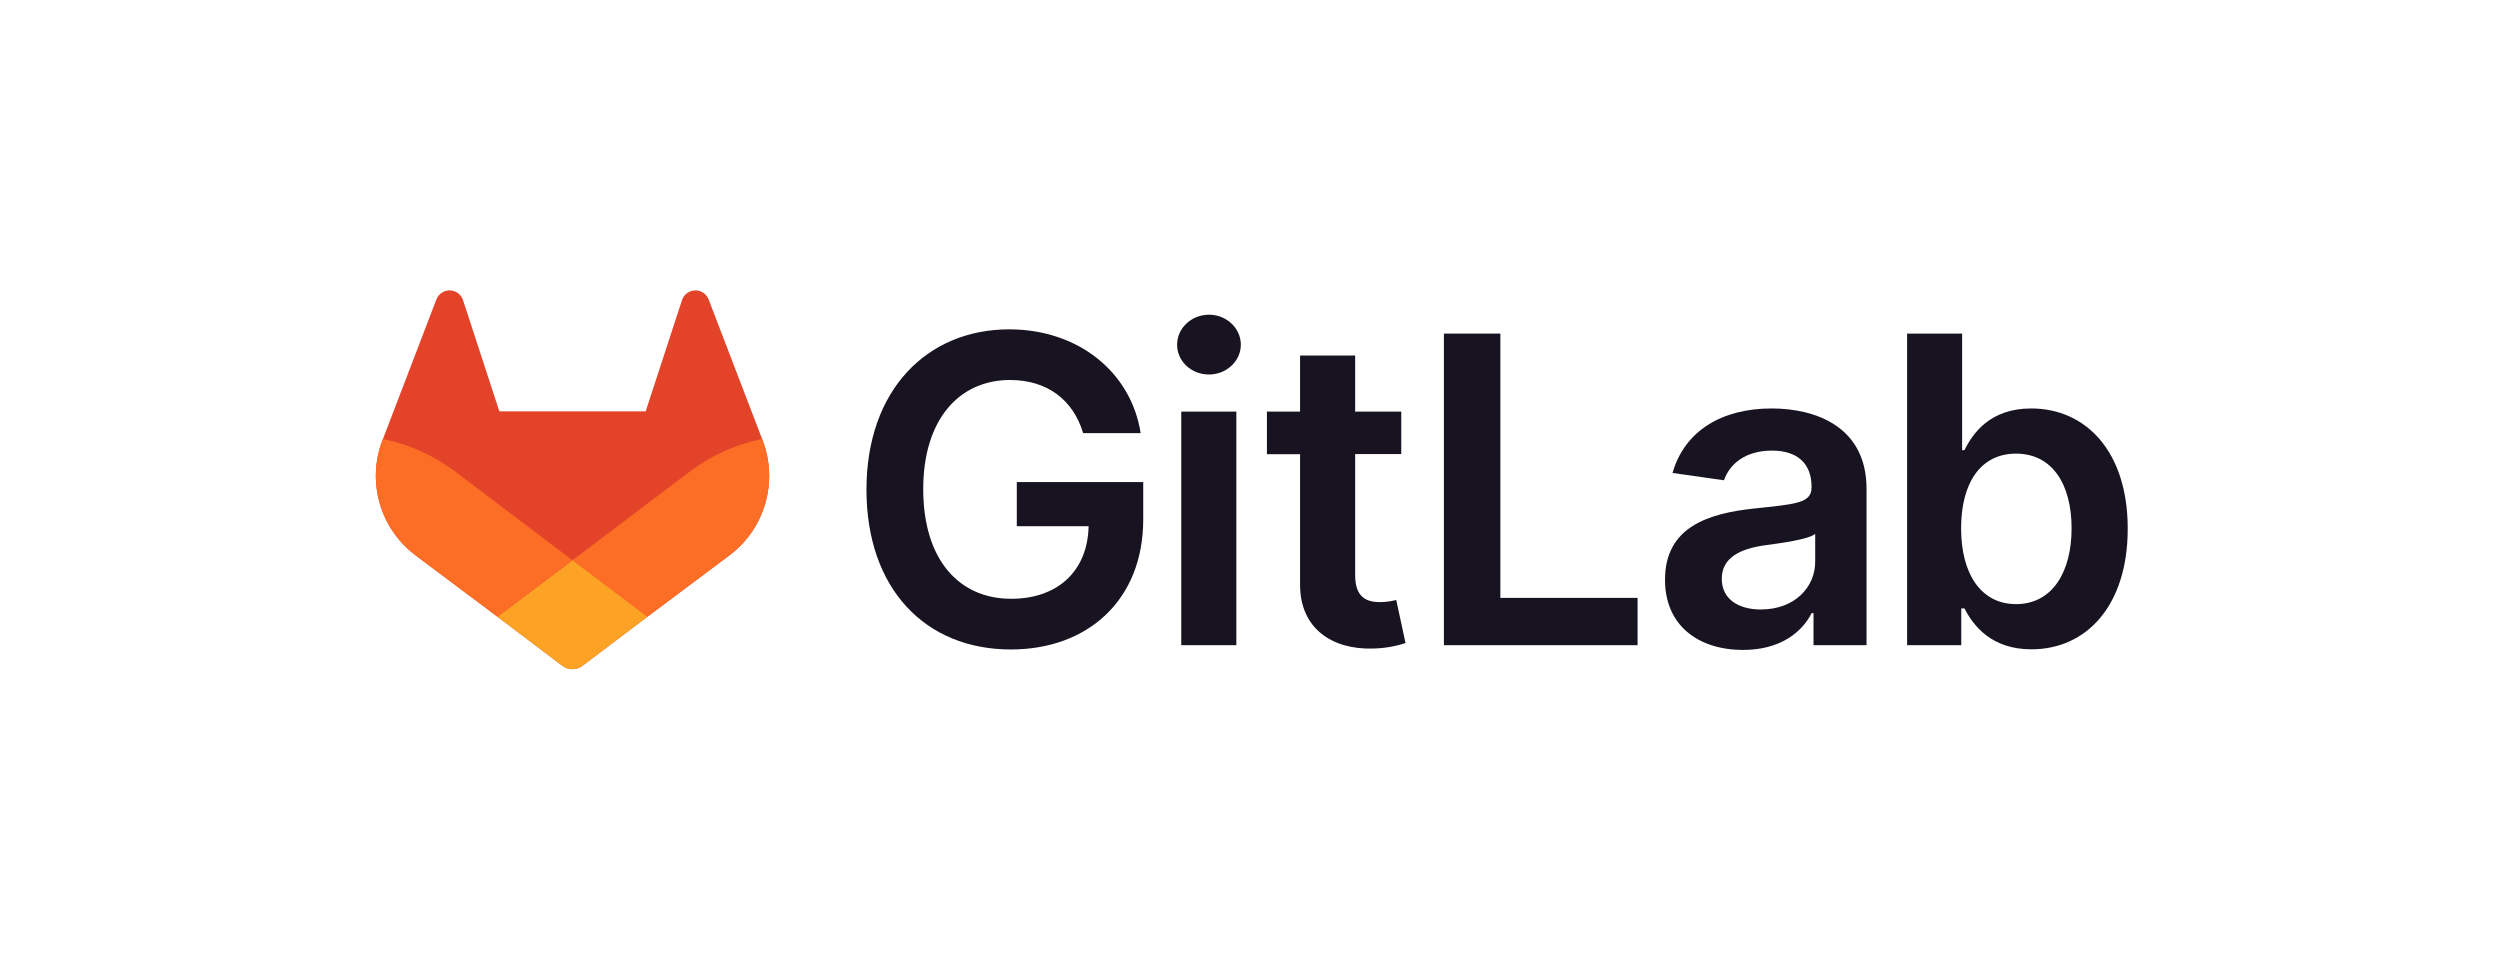
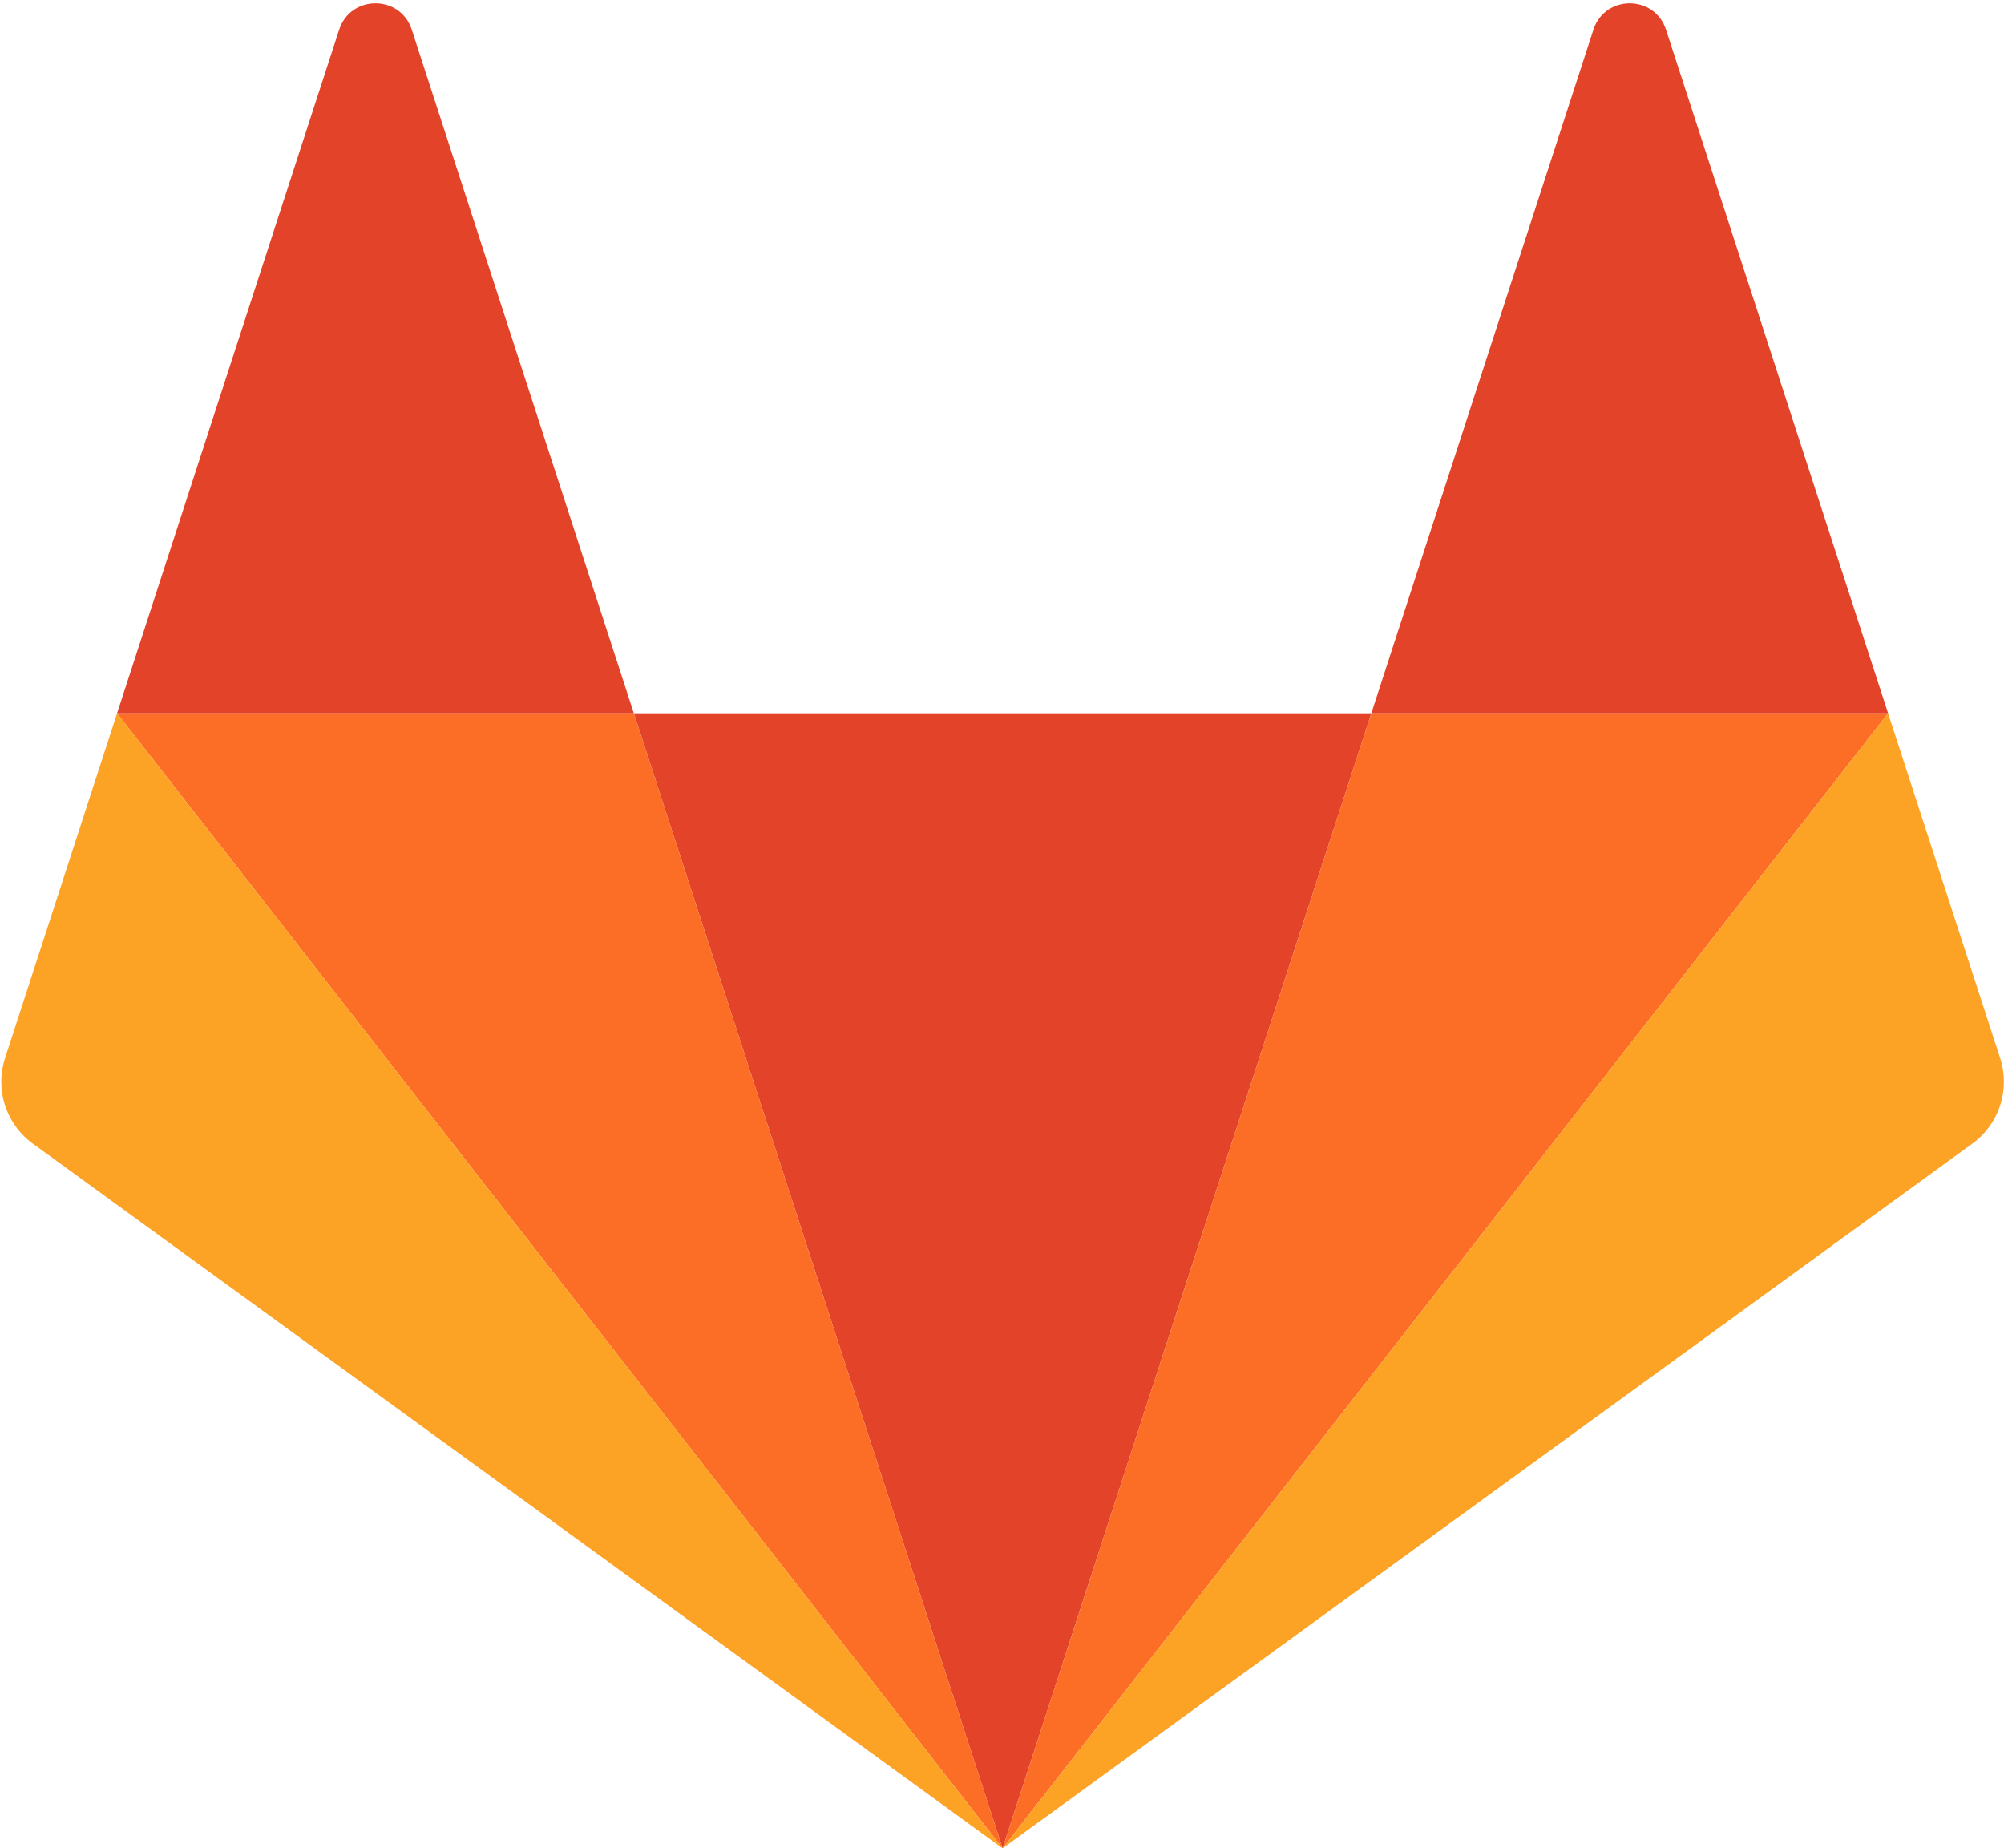
- <svg xmlns="http://www.w3.org/2000/svg" viewBox="0 0 990 380">
-   <defs>
-     <style>.cls-1{fill:#171321;}.cls-2{fill:#e24329;}.cls-3{fill:#fc6d26;}.cls-4{fill:#fca326;}</style>
-   </defs>
-   <g id="LOGO">
-     <path class="cls-1" d="M428.92,171.51H451.7c-3.8-24.22-24.77-41.09-52.06-41.09-32.29,0-56.52,23.74-56.52,63.5,0,39.05,23.14,63.27,57.18,63.27,30.55,0,52.42-19.65,52.42-51.46V190.91H402.65v17.47h28.44c-.36,17.6-12.11,28.74-30.67,28.74-20.66,0-34.82-15.48-34.82-43.44,0-27.78,14.4-43.2,34.34-43.2C414.82,150.48,425,158.43,428.92,171.51Z" />
-     <path class="cls-1" d="M467.78,255.5h21.81V163H467.78Zm11-107.2c6.93,0,12.59-5.31,12.59-11.81s-5.66-11.87-12.59-11.87-12.65,5.3-12.65,11.87S471.75,148.3,478.74,148.3Z" />
-     <path class="cls-1" d="M554.9,163H536.64V140.78H514.83V163H501.7v16.87h13.13v51.46c-.12,17.41,12.54,26,28.92,25.49a44.29,44.29,0,0,0,12.84-2.17l-3.68-17.06a26.57,26.57,0,0,1-6.38.85c-5.49,0-9.89-1.93-9.89-10.73V179.82H554.9Z" />
-     <path class="cls-1" d="M571.78,255.5h76.7V236.76H594.14V132.1H571.78Z" />
-     <path class="cls-1" d="M690.26,257.37c14.52,0,23.19-6.81,27.17-14.58h.72V255.5h21V193.56c0-24.46-19.94-31.81-37.6-31.81-19.46,0-34.4,8.67-39.22,25.54l20.37,2.9c2.16-6.33,8.31-11.75,19-11.75,10.13,0,15.67,5.18,15.67,14.28v.36c0,6.26-6.57,6.57-22.9,8.31-17.95,1.93-35.12,7.29-35.12,28.14C659.29,247.73,672.6,257.37,690.26,257.37Zm7.17-16c-9.1,0-15.61-4.16-15.61-12.17,0-8.38,7.29-11.87,17-13.26,5.73-.78,17.18-2.23,20-4.51v10.9C718.88,232.6,710.56,241.34,697.43,241.34Z" />
-     <path class="cls-1" d="M755.21,255.5h21.45V240.92h1.26c3.44,6.75,10.61,16.21,26.52,16.21,21.81,0,38.14-17.3,38.14-47.78,0-30.85-16.81-47.6-38.2-47.6-16.33,0-23.14,9.82-26.46,16.51H777V132.1H755.21Zm21.39-46.27c0-18,7.71-29.59,21.75-29.59,14.52,0,22,12.35,22,29.59s-7.59,30-22,30C784.43,239.23,776.6,227.18,776.6,209.23Z" />
-     <path class="cls-2" d="M302,174.37l-.21-.56-21.2-55.3a5.5,5.5,0,0,0-2.18-2.63,5.6,5.6,0,0,0-8.41,3.2l-14.31,43.81H197.74l-14.31-43.81a5.61,5.61,0,0,0-8.41-3.2,5.5,5.5,0,0,0-2.18,2.63l-21.19,55.31-.22.55a39.36,39.36,0,0,0,13.06,45.49l.08.06.18.14L197,244.23l16,12.09,9.72,7.35a6.57,6.57,0,0,0,7.92,0l9.72-7.35,16-12.09,32.48-24.31.09-.07A39.36,39.36,0,0,0,302,174.37Z" />
-     <path class="cls-3" d="M302,174.37l-.21-.56a71.5,71.5,0,0,0-28.5,12.82l-46.55,35.2,29.64,22.4,32.48-24.31.09-.07A39.36,39.36,0,0,0,302,174.37Z" />
-     <path class="cls-4" d="M197,244.23l16,12.09,9.72,7.35a6.57,6.57,0,0,0,7.92,0l9.72-7.35,16-12.09-29.64-22.4Z" />
-     <path class="cls-3" d="M180.14,186.63a71.44,71.44,0,0,0-28.49-12.81l-.22.55a39.36,39.36,0,0,0,13.06,45.49l.08.06.18.14L197,244.23l29.66-22.4Z" />
-   </g>
+ <svg xmlns="http://www.w3.org/2000/svg" width="2500" height="2305" viewBox="0 0 256 236" preserveAspectRatio="xMinYMin meet">
+   <path d="M128.075 236.075l47.104-144.97H80.97l47.104 144.97z" fill="#E24329" />
+   <path d="M128.075 236.074L80.97 91.104H14.956l113.119 144.97z" fill="#FC6D26" />
+   <path d="M14.956 91.104L.642 135.16a9.752 9.752 0 0 0 3.542 10.903l123.891 90.012-113.12-144.97z" fill="#FCA326" />
+   <path d="M14.956 91.105H80.97L52.601 3.79c-1.46-4.493-7.816-4.492-9.275 0l-28.37 87.315z" fill="#E24329" />
+   <path d="M128.075 236.074l47.104-144.97h66.015l-113.12 144.97z" fill="#FC6D26" />
+   <path d="M241.194 91.104l14.314 44.056a9.752 9.752 0 0 1-3.543 10.903l-123.89 90.012 113.119-144.97z" fill="#FCA326" />
+   <path d="M241.194 91.105h-66.015l28.37-87.315c1.46-4.493 7.816-4.492 9.275 0l28.37 87.315z" fill="#E24329" />
</svg>
